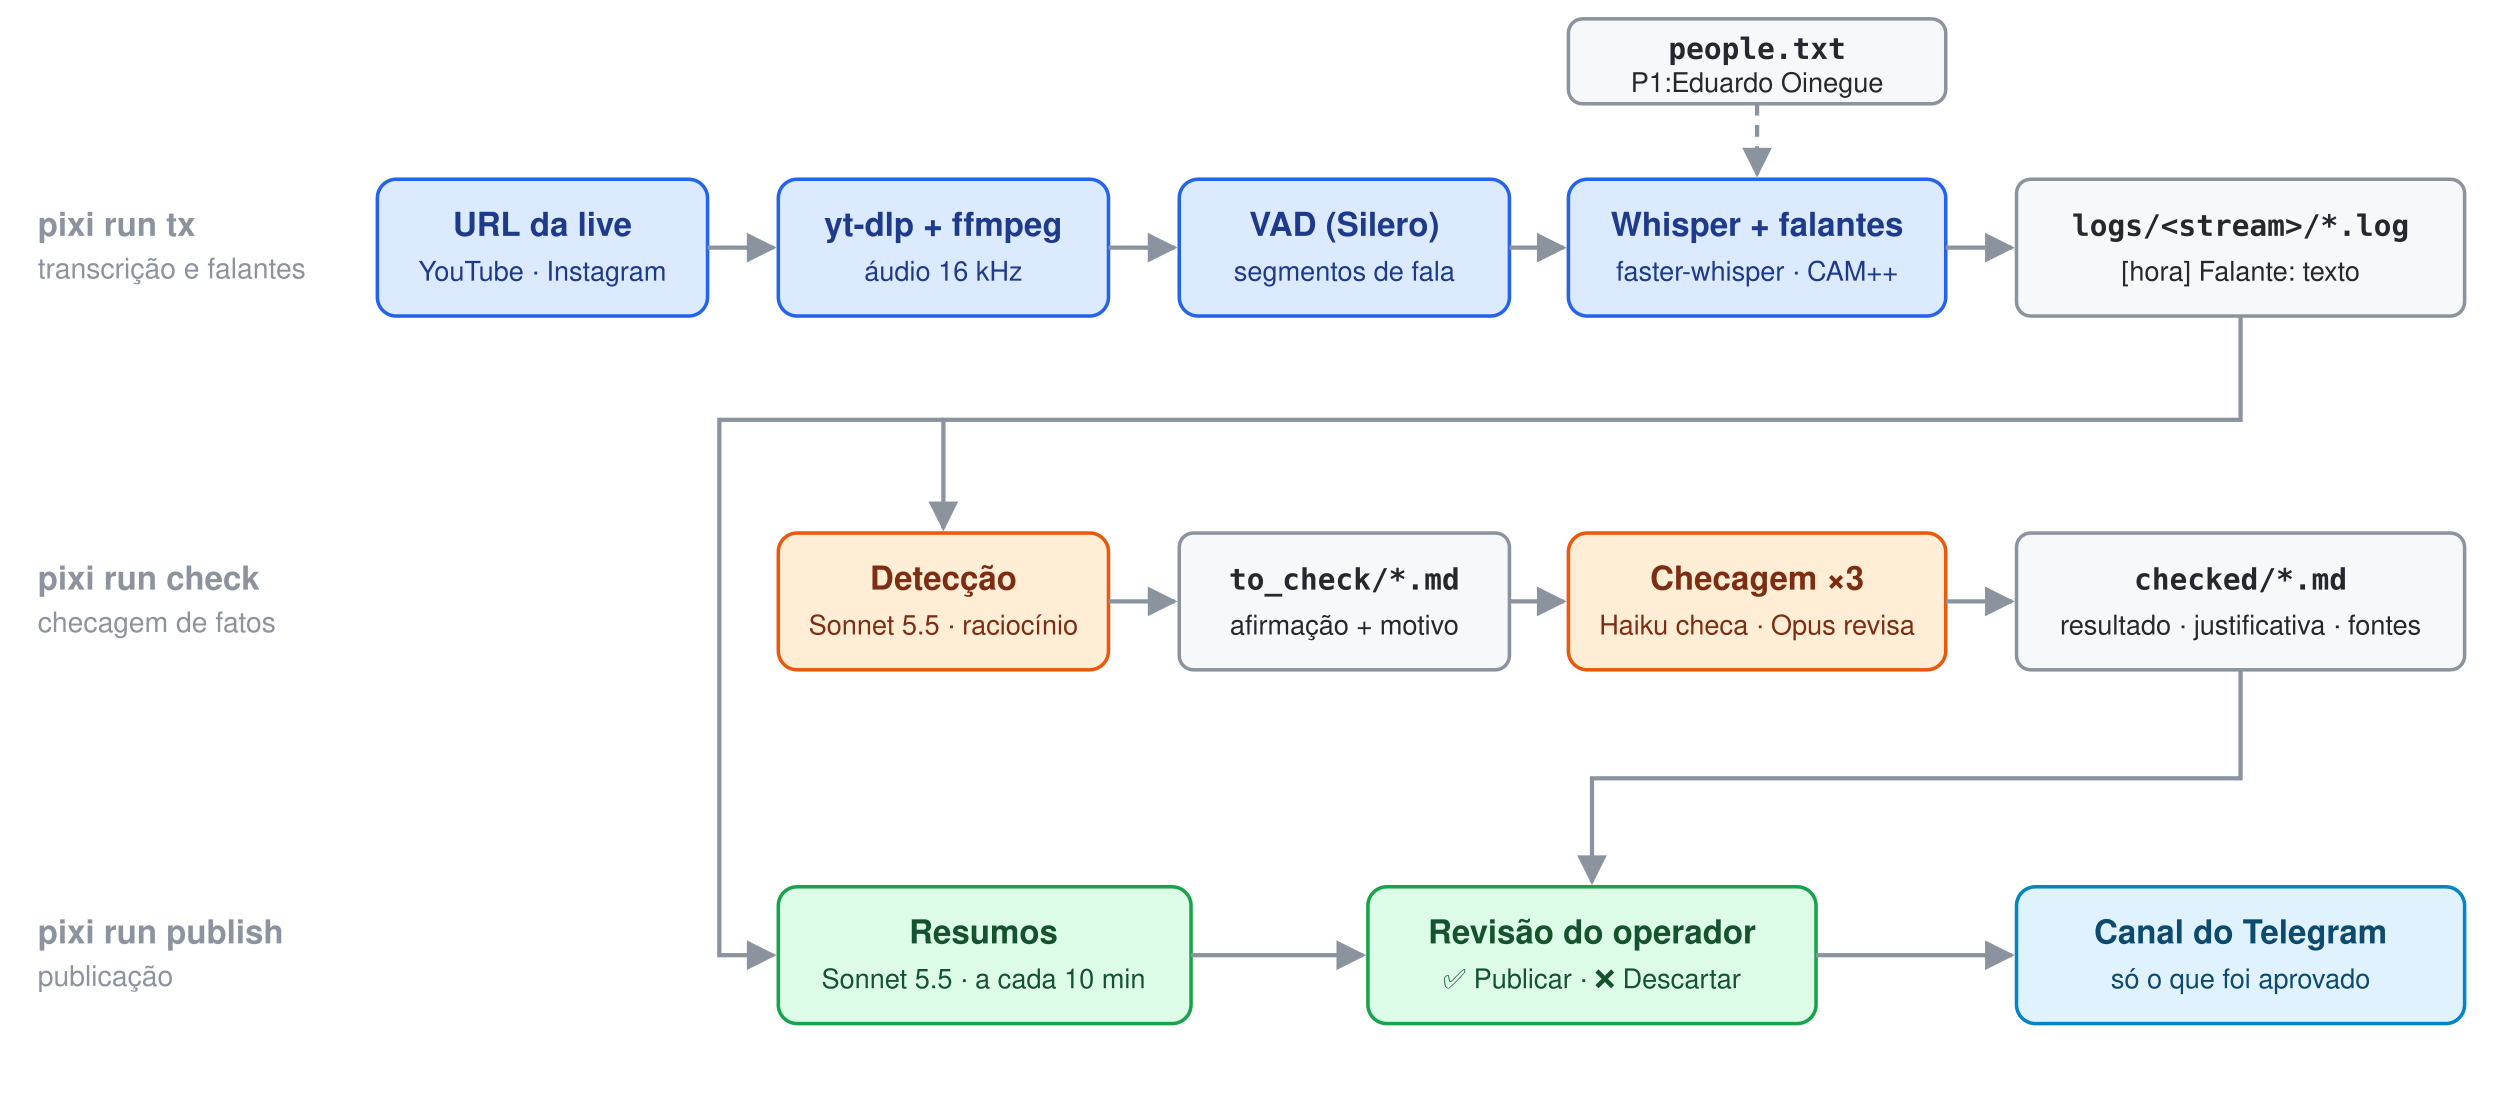
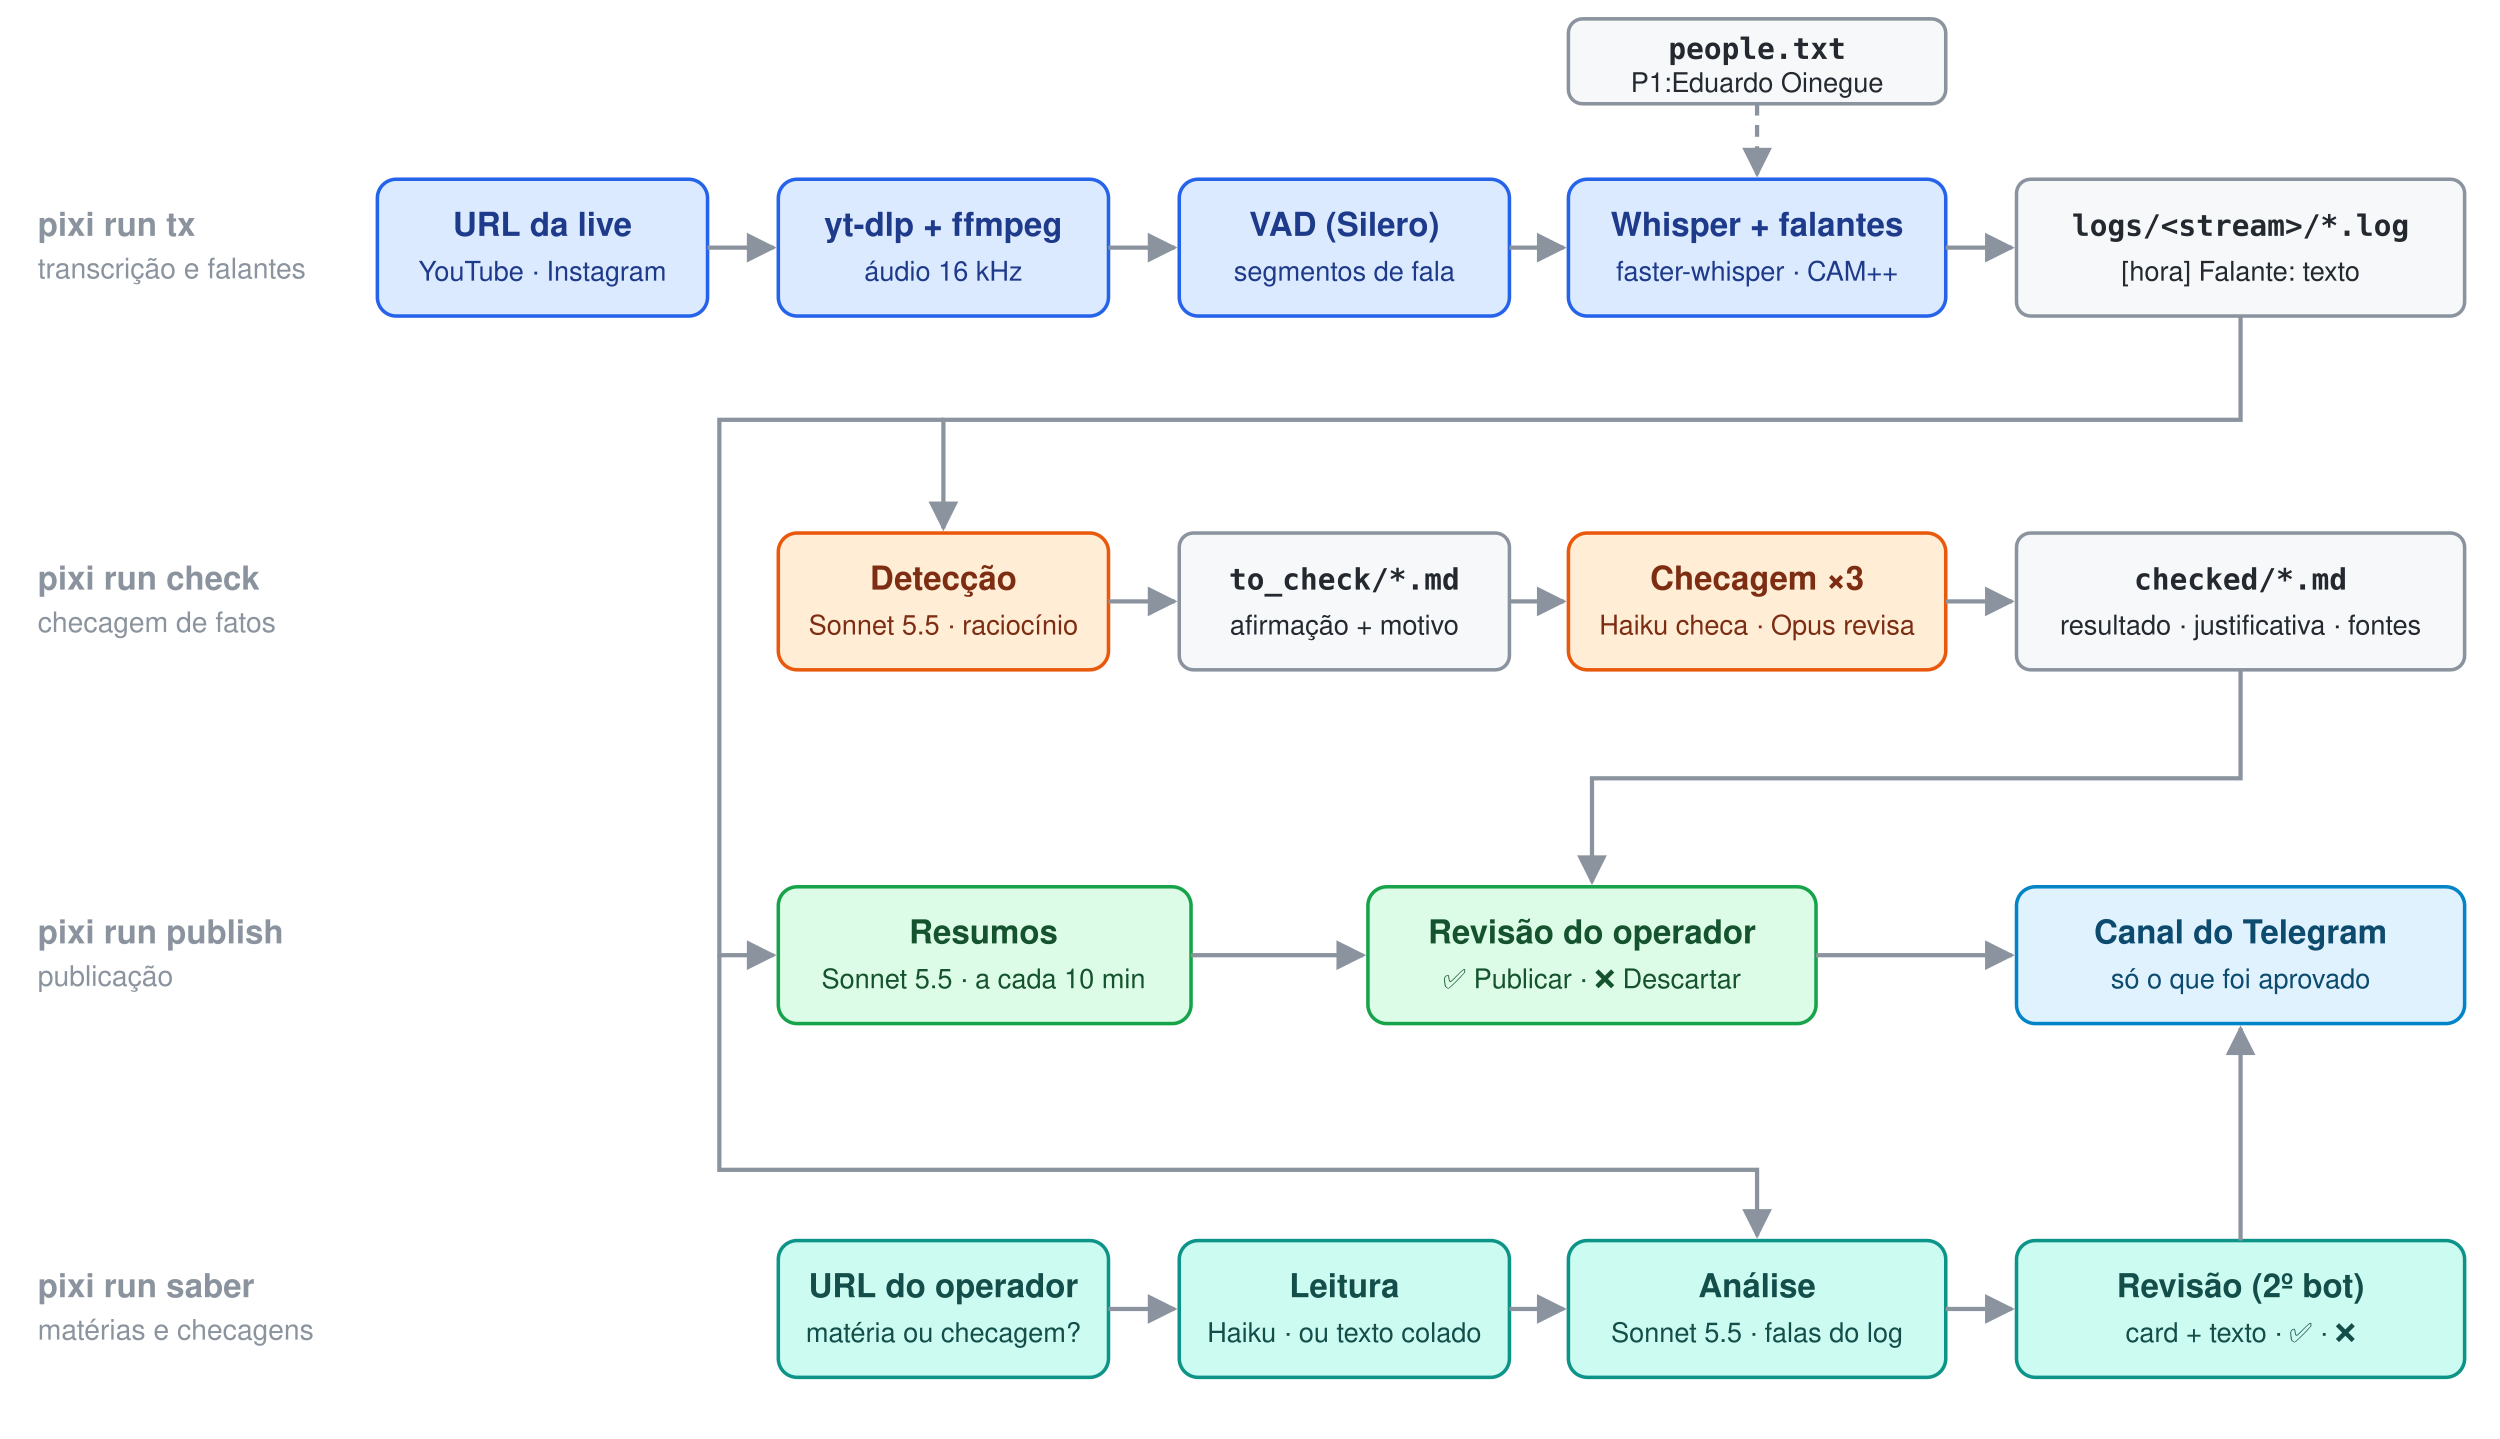
- <svg xmlns="http://www.w3.org/2000/svg" viewBox="0 0 1060 470" width="1060" height="470" font-family="-apple-system, BlinkMacSystemFont, 'Segoe UI', Helvetica, Arial, sans-serif" role="img" aria-labelledby="title desc">
+ <svg xmlns="http://www.w3.org/2000/svg" viewBox="0 0 1060 610" width="1060" height="610" font-family="-apple-system, BlinkMacSystemFont, 'Segoe UI', Helvetica, Arial, sans-serif" role="img" aria-labelledby="title desc">
  <defs>
    <marker id="arrow" viewBox="0 0 10 10" refX="9" refY="5" markerWidth="7" markerHeight="7" orient="auto-start-reverse">
      <path d="M0,0 L10,5 L0,10 z" fill="#8b949e" />
    </marker>
    <style>
      .lane { font-size: 14px; font-weight: 700; fill: #8b949e; }
      .lane-sub { font-size: 12px; fill: #8b949e; }
      .t { font-size: 14px; font-weight: 600; text-anchor: middle; }
      .s { font-size: 11.5px; text-anchor: middle; }
      .mono { font-family: ui-monospace, SFMono-Regular, Menlo, Consolas, monospace; }
      .flow { fill: none; stroke: #8b949e; stroke-width: 1.8; marker-end: url(#arrow); }
      .feed { fill: none; stroke: #8b949e; stroke-width: 1.8; stroke-dasharray: 5 4; marker-end: url(#arrow); }
      .tx rect { fill: #dbeafe; stroke: #2563eb; } .tx text { fill: #1e3a8a; }
      .ck rect { fill: #ffedd5; stroke: #ea580c; } .ck text { fill: #7c2d12; }
      .pb rect { fill: #dcfce7; stroke: #16a34a; } .pb text { fill: #14532d; }
+       .sb rect { fill: #ccfbf1; stroke: #0d9488; } .sb text { fill: #134e4a; }
      .tg rect { fill: #e0f2fe; stroke: #0284c7; } .tg text { fill: #0c4a6e; }
      .file rect { fill: #f6f8fa; stroke: #8b949e; } .file text { fill: #24292f; }
      rect { stroke-width: 1.5; }
    </style>
  </defs>
  <text class="lane" x="16" y="100">pixi run tx</text>
  <text class="lane-sub" x="16" y="118">transcrição e falantes</text>
  <text class="lane" x="16" y="250">pixi run check</text>
  <text class="lane-sub" x="16" y="268">checagem de fatos</text>
  <text class="lane" x="16" y="400">pixi run publish</text>
  <text class="lane-sub" x="16" y="418">publicação</text>
+   <text class="lane" x="16" y="550">pixi run saber</text>
+   <text class="lane-sub" x="16" y="568">matérias e checagens</text>
  <g class="file">
    <rect x="665" y="8" width="160" height="36" rx="6" />
    <text class="t mono" x="745" y="25" style="font-size:12.5px">people.txt</text>
    <text class="s" x="745" y="39">P1:Eduardo Oinegue</text>
  </g>
  <path class="feed" d="M745,44 V74" />
  <g class="tx">
    <rect x="160" y="76" width="140" height="58" rx="8" />
    <text class="t" x="230" y="100">URL da live</text>
    <text class="s" x="230" y="119">YouTube · Instagram</text>
  </g>
  <g class="tx">
    <rect x="330" y="76" width="140" height="58" rx="8" />
    <text class="t" x="400" y="100">yt-dlp + ffmpeg</text>
    <text class="s" x="400" y="119">áudio 16 kHz</text>
  </g>
  <g class="tx">
    <rect x="500" y="76" width="140" height="58" rx="8" />
    <text class="t" x="570" y="100">VAD (Silero)</text>
    <text class="s" x="570" y="119">segmentos de fala</text>
  </g>
  <g class="tx">
    <rect x="665" y="76" width="160" height="58" rx="8" />
    <text class="t" x="745" y="100">Whisper + falantes</text>
    <text class="s" x="745" y="119">faster-whisper · CAM++</text>
  </g>
  <g class="file">
    <rect x="855" y="76" width="190" height="58" rx="6" />
    <text class="t mono" x="950" y="100" style="font-size:12.5px">logs/&lt;stream&gt;/*.log</text>
    <text class="s" x="950" y="119">[hora] Falante: texto</text>
  </g>
  <path class="flow" d="M300,105 H328" />
  <path class="flow" d="M470,105 H498" />
  <path class="flow" d="M640,105 H663" />
  <path class="flow" d="M825,105 H853" />
  <path class="flow" d="M950,134 V178 H400 V224" />
  <path class="flow" d="M400,178 H305 V405 H328" />
  <g class="ck">
    <rect x="330" y="226" width="140" height="58" rx="8" />
    <text class="t" x="400" y="250">Detecção</text>
    <text class="s" x="400" y="269">Sonnet 5.5 · raciocínio</text>
  </g>
  <g class="file">
    <rect x="500" y="226" width="140" height="58" rx="6" />
    <text class="t mono" x="570" y="250" style="font-size:12.5px">to_check/*.md</text>
    <text class="s" x="570" y="269">afirmação + motivo</text>
  </g>
  <g class="ck">
    <rect x="665" y="226" width="160" height="58" rx="8" />
    <text class="t" x="745" y="250">Checagem ×3</text>
    <text class="s" x="745" y="269">Haiku checa · Opus revisa</text>
  </g>
  <g class="file">
    <rect x="855" y="226" width="190" height="58" rx="6" />
    <text class="t mono" x="950" y="250" style="font-size:12.5px">checked/*.md</text>
    <text class="s" x="950" y="269">resultado · justificativa · fontes</text>
  </g>
  <path class="flow" d="M470,255 H498" />
  <path class="flow" d="M640,255 H663" />
  <path class="flow" d="M825,255 H853" />
  <g class="pb">
    <rect x="330" y="376" width="175" height="58" rx="8" />
    <text class="t" x="417" y="400">Resumos</text>
    <text class="s" x="417" y="419">Sonnet 5.5 · a cada 10 min</text>
  </g>
  <g class="pb">
    <rect x="580" y="376" width="190" height="58" rx="8" />
    <text class="t" x="675" y="400">Revisão do operador</text>
    <text class="s" x="675" y="419">✅ Publicar · ❌ Descartar</text>
  </g>
  <g class="tg">
    <rect x="855" y="376" width="190" height="58" rx="8" />
    <text class="t" x="950" y="400">Canal do Telegram</text>
    <text class="s" x="950" y="419">só o que foi aprovado</text>
  </g>
  <path class="flow" d="M950,284 V330 H675 V374" />
  <path class="flow" d="M505,405 H578" />
  <path class="flow" d="M770,405 H853" />
+   <path class="flow" d="M305,405 V496 H745 V524" />
+   <g class="sb">
+     <rect x="330" y="526" width="140" height="58" rx="8" />
+     <text class="t" x="400" y="550">URL do operador</text>
+     <text class="s" x="400" y="569">matéria ou checagem?</text>
+   </g>
+   <g class="sb">
+     <rect x="500" y="526" width="140" height="58" rx="8" />
+     <text class="t" x="570" y="550">Leitura</text>
+     <text class="s" x="570" y="569">Haiku · ou texto colado</text>
+   </g>
+   <g class="sb">
+     <rect x="665" y="526" width="160" height="58" rx="8" />
+     <text class="t" x="745" y="550">Análise</text>
+     <text class="s" x="745" y="569">Sonnet 5.5 · falas do log</text>
+   </g>
+   <g class="sb">
+     <rect x="855" y="526" width="190" height="58" rx="8" />
+     <text class="t" x="950" y="550">Revisão (2º bot)</text>
+     <text class="s" x="950" y="569">card + texto · ✅ · ❌</text>
+   </g>
+   <path class="flow" d="M470,555 H498" />
+   <path class="flow" d="M640,555 H663" />
+   <path class="flow" d="M825,555 H853" />
+   <path class="flow" d="M950,526 V436" />
</svg>
